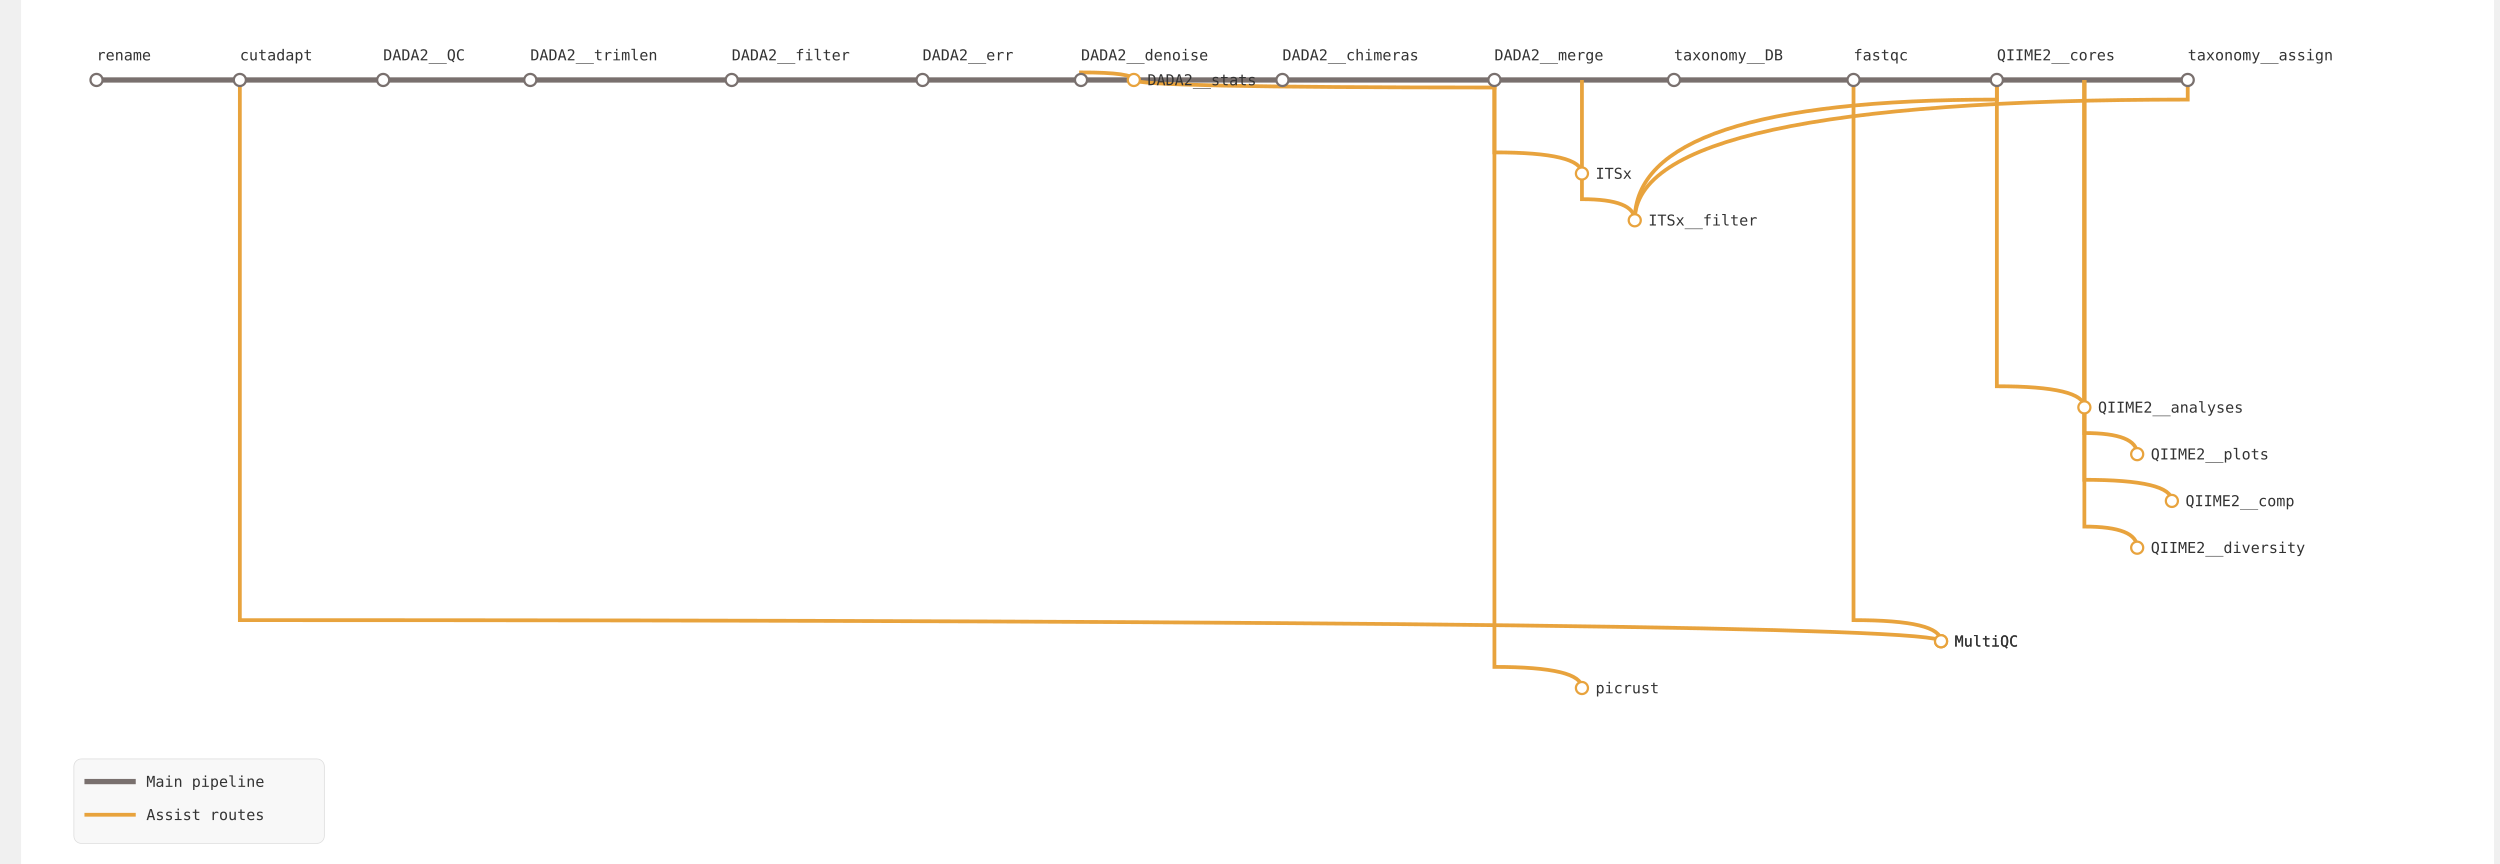
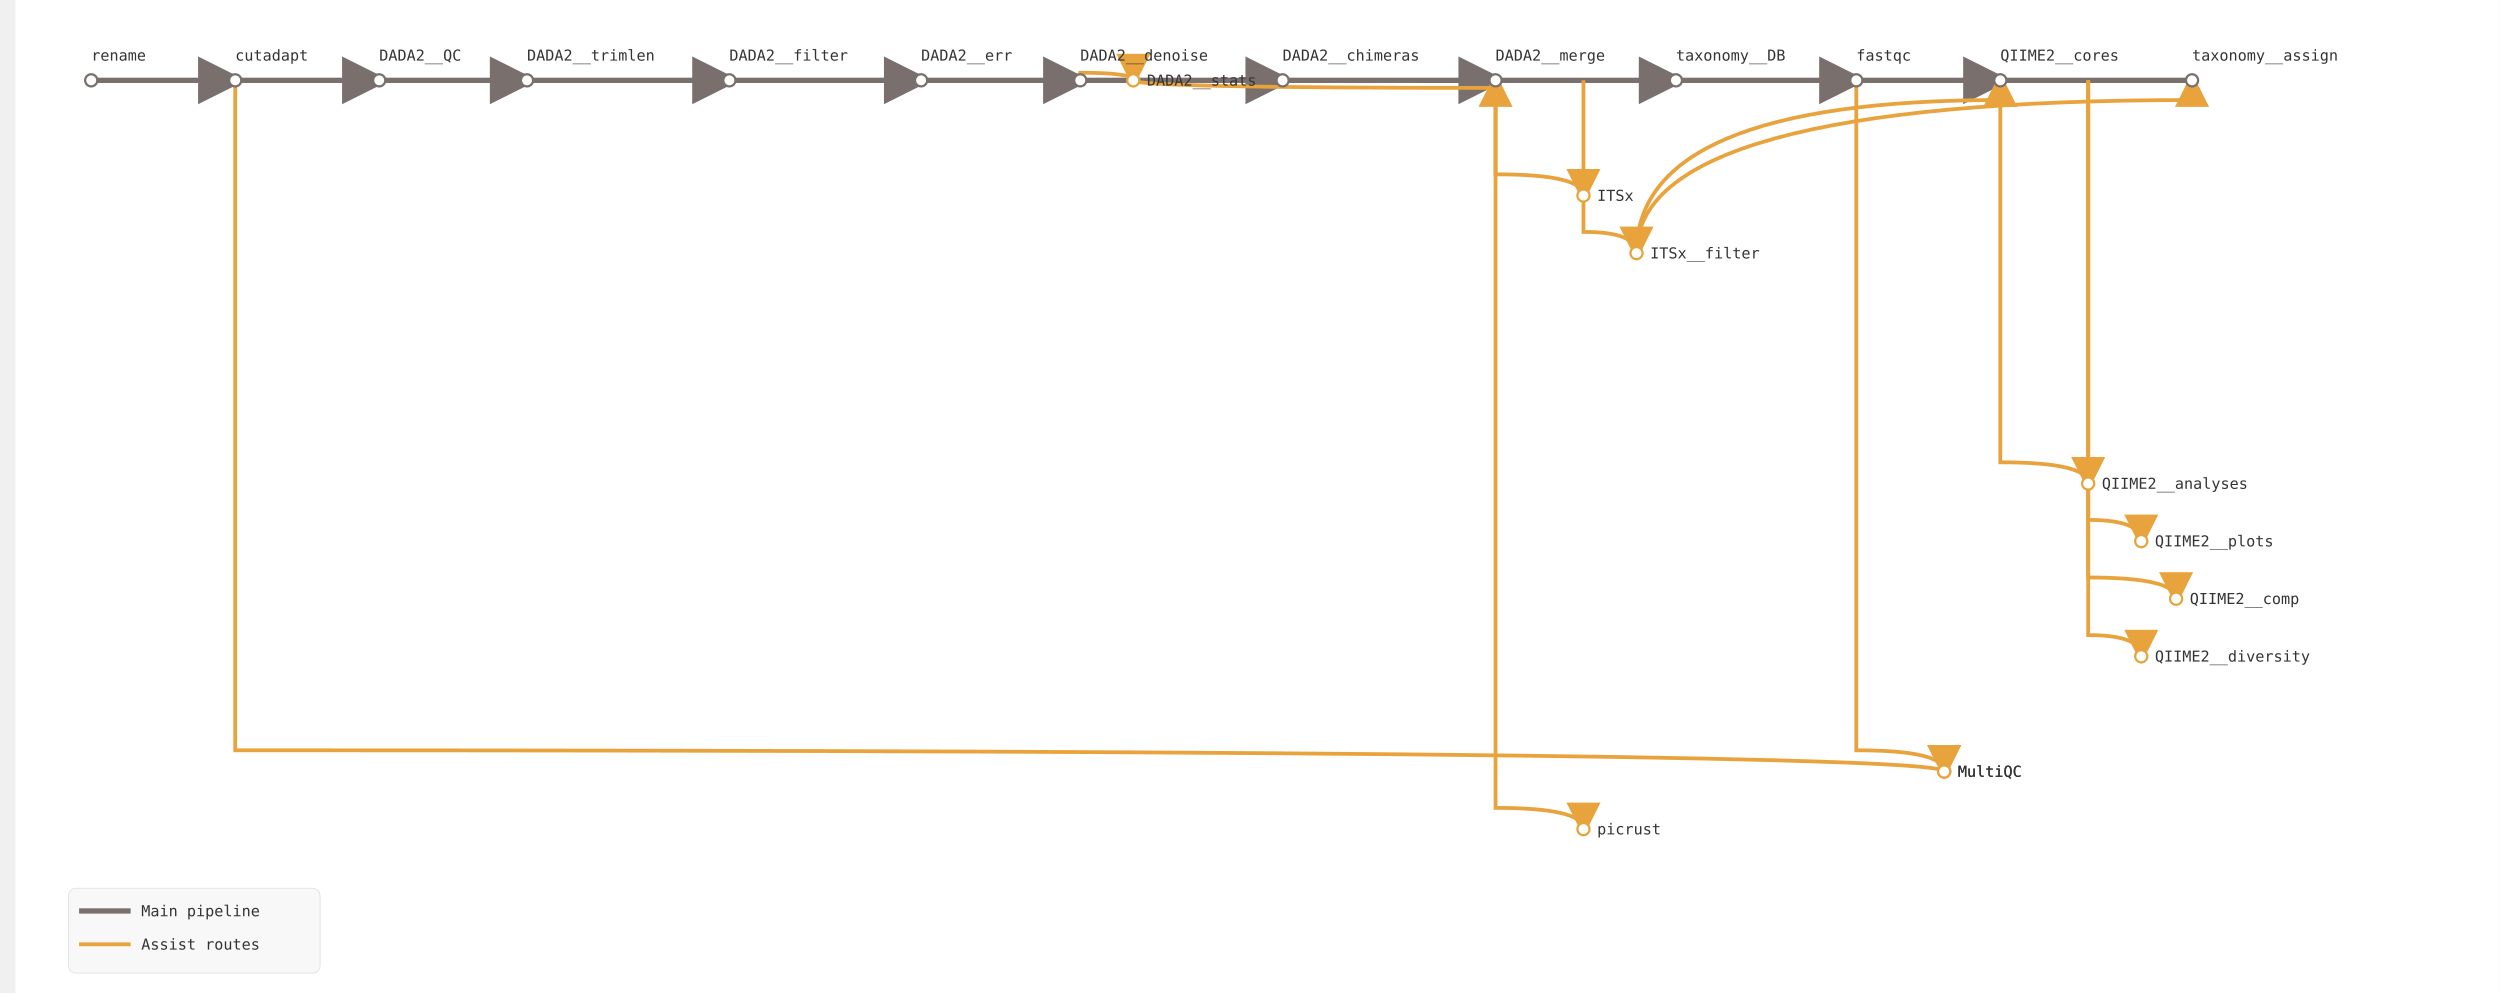
- <svg xmlns="http://www.w3.org/2000/svg" width="3198" height="1104" viewBox="-20 -20 3238 1144">
-   <rect x="-30" y="-30" width="3278" height="1184" fill="#ffffff" />
-   <path d="M 70 86 L 260 86 L 450 86 L 645 86 L 912 86 L 1165 86 L 1375 86 L 1642 86 L 1923 86 L 2161 86 L 2399 86 L 2589 86 L 2842 86" fill="none" stroke="#79706E" stroke-width="7" />
-   <path d="M 1375 86 L 1375 76 Q 1445 76 1445 86" fill="none" stroke="#E8A33D" stroke-width="5" />
-   <path d="M 1923 86 L 1923 182 Q 2039 182 2039 210" fill="none" stroke="#E8A33D" stroke-width="5" />
-   <path d="M 2039 86 L 2039 244 Q 2109 244 2109 272" fill="none" stroke="#E8A33D" stroke-width="5" />
-   <path d="M 2589 86 L 2589 492 Q 2705 492 2705 520" fill="none" stroke="#E8A33D" stroke-width="5" />
-   <path d="M 2705 86 L 2705 554 Q 2775 554 2775 582" fill="none" stroke="#E8A33D" stroke-width="5" />
-   <path d="M 2705 86 L 2705 616 Q 2821 616 2821 644" fill="none" stroke="#E8A33D" stroke-width="5" />
-   <path d="M 2705 86 L 2705 678 Q 2775 678 2775 706" fill="none" stroke="#E8A33D" stroke-width="5" />
-   <path d="M 2399 86 L 2399 802 Q 2515 802 2515 830" fill="none" stroke="#E8A33D" stroke-width="5" />
-   <path d="M 260 86 L 260 802 Q 2515 802 2515 830" fill="none" stroke="#E8A33D" stroke-width="5" />
-   <path d="M 1923 86 L 1923 864 Q 2039 864 2039 892" fill="none" stroke="#E8A33D" stroke-width="5" />
-   <path d="M 1445 86 Q 1445 96 1923 96 L 1923 86" fill="none" stroke="#E8A33D" stroke-width="5" />
-   <path d="M 2109 272 Q 2109 112 2842 112 L 2842 86" fill="none" stroke="#E8A33D" stroke-width="5" />
-   <path d="M 2109 272 Q 2109 112 2589 112 L 2589 86" fill="none" stroke="#E8A33D" stroke-width="5" />
+ <svg xmlns="http://www.w3.org/2000/svg" width="3198" height="1270" viewBox="-20 -20 3238 1310">
+   <defs>
+     <marker id="arr" markerWidth="9" markerHeight="9" refX="7" refY="4.5" orient="auto">
+       <path d="M0 0 L9 4.5 L0 9 z" fill="#79706E" />
+     </marker>
+     <marker id="arru" markerWidth="9" markerHeight="9" refX="7" refY="4.5" orient="auto">
+       <path d="M0 0 L9 4.5 L0 9 z" fill="#E8A33D" />
+     </marker>
+   </defs>
+   <rect x="-30" y="-30" width="3278" height="1350" fill="#ffffff" />
+   <path d="M 70 86 L 260 86 L 450 86 L 645 86 L 912 86 L 1165 86 L 1375 86 L 1642 86 L 1923 86 L 2161 86 L 2399 86 L 2589 86 L 2842 86" fill="none" stroke="#79706E" stroke-width="7" marker-mid="url(#arr)" />
+   <path d="M 1375 86 L 1375 76 Q 1445 76 1445 86" fill="none" stroke="#E8A33D" stroke-width="5" marker-end="url(#arru)" />
+   <path d="M 1923 86 L 1923 210 Q 2039 210 2039 238" fill="none" stroke="#E8A33D" stroke-width="5" marker-end="url(#arru)" />
+   <path d="M 2039 86 L 2039 286 Q 2109 286 2109 314" fill="none" stroke="#E8A33D" stroke-width="5" marker-end="url(#arru)" />
+   <path d="M 2589 86 L 2589 590 Q 2705 590 2705 618" fill="none" stroke="#E8A33D" stroke-width="5" marker-end="url(#arru)" />
+   <path d="M 2705 86 L 2705 666 Q 2775 666 2775 694" fill="none" stroke="#E8A33D" stroke-width="5" marker-end="url(#arru)" />
+   <path d="M 2705 86 L 2705 742 Q 2821 742 2821 770" fill="none" stroke="#E8A33D" stroke-width="5" marker-end="url(#arru)" />
+   <path d="M 2705 86 L 2705 818 Q 2775 818 2775 846" fill="none" stroke="#E8A33D" stroke-width="5" marker-end="url(#arru)" />
+   <path d="M 2399 86 L 2399 970 Q 2515 970 2515 998" fill="none" stroke="#E8A33D" stroke-width="5" marker-end="url(#arru)" />
+   <path d="M 260 86 L 260 970 Q 2515 970 2515 998" fill="none" stroke="#E8A33D" stroke-width="5" marker-end="url(#arru)" />
+   <path d="M 1923 86 L 1923 1046 Q 2039 1046 2039 1074" fill="none" stroke="#E8A33D" stroke-width="5" marker-end="url(#arru)" />
+   <path d="M 1445 86 Q 1445 96 1923 96 L 1923 86" fill="none" stroke="#E8A33D" stroke-width="5" marker-end="url(#arru)" />
+   <path d="M 2109 314 Q 2109 112 2842 112 L 2842 86" fill="none" stroke="#E8A33D" stroke-width="5" marker-end="url(#arru)" />
+   <path d="M 2109 314 Q 2109 112 2589 112 L 2589 86" fill="none" stroke="#E8A33D" stroke-width="5" marker-end="url(#arru)" />
  <circle cx="70" cy="86" r="8" fill="#ffffff" stroke="#79706E" stroke-width="3" />
  <text x="70" y="60" font-size="20" fill="#333333" font-family="JetBrains Mono, Menlo, monospace">rename</text>
  <circle cx="260" cy="86" r="8" fill="#ffffff" stroke="#79706E" stroke-width="3" />
  <text x="260" y="60" font-size="20" fill="#333333" font-family="JetBrains Mono, Menlo, monospace">cutadapt</text>
  <circle cx="450" cy="86" r="8" fill="#ffffff" stroke="#79706E" stroke-width="3" />
  <text x="450" y="60" font-size="20" fill="#333333" font-family="JetBrains Mono, Menlo, monospace">DADA2__QC</text>
  <circle cx="645" cy="86" r="8" fill="#ffffff" stroke="#79706E" stroke-width="3" />
  <text x="645" y="60" font-size="20" fill="#333333" font-family="JetBrains Mono, Menlo, monospace">DADA2__trimlen</text>
  <circle cx="912" cy="86" r="8" fill="#ffffff" stroke="#79706E" stroke-width="3" />
  <text x="912" y="60" font-size="20" fill="#333333" font-family="JetBrains Mono, Menlo, monospace">DADA2__filter</text>
  <circle cx="1165" cy="86" r="8" fill="#ffffff" stroke="#79706E" stroke-width="3" />
  <text x="1165" y="60" font-size="20" fill="#333333" font-family="JetBrains Mono, Menlo, monospace">DADA2__err</text>
  <circle cx="1375" cy="86" r="8" fill="#ffffff" stroke="#79706E" stroke-width="3" />
  <text x="1375" y="60" font-size="20" fill="#333333" font-family="JetBrains Mono, Menlo, monospace">DADA2__denoise</text>
  <circle cx="1642" cy="86" r="8" fill="#ffffff" stroke="#79706E" stroke-width="3" />
  <text x="1642" y="60" font-size="20" fill="#333333" font-family="JetBrains Mono, Menlo, monospace">DADA2__chimeras</text>
  <circle cx="1923" cy="86" r="8" fill="#ffffff" stroke="#79706E" stroke-width="3" />
  <text x="1923" y="60" font-size="20" fill="#333333" font-family="JetBrains Mono, Menlo, monospace">DADA2__merge</text>
  <circle cx="2161" cy="86" r="8" fill="#ffffff" stroke="#79706E" stroke-width="3" />
  <text x="2161" y="60" font-size="20" fill="#333333" font-family="JetBrains Mono, Menlo, monospace">taxonomy__DB</text>
  <circle cx="2399" cy="86" r="8" fill="#ffffff" stroke="#79706E" stroke-width="3" />
  <text x="2399" y="60" font-size="20" fill="#333333" font-family="JetBrains Mono, Menlo, monospace">fastqc</text>
  <circle cx="2589" cy="86" r="8" fill="#ffffff" stroke="#79706E" stroke-width="3" />
  <text x="2589" y="60" font-size="20" fill="#333333" font-family="JetBrains Mono, Menlo, monospace">QIIME2__cores</text>
  <circle cx="2842" cy="86" r="8" fill="#ffffff" stroke="#79706E" stroke-width="3" />
  <text x="2842" y="60" font-size="20" fill="#333333" font-family="JetBrains Mono, Menlo, monospace">taxonomy__assign</text>
  <circle cx="1445" cy="86" r="8" fill="#ffffff" stroke="#E8A33D" stroke-width="3" />
  <text x="1463" y="93" font-size="20" fill="#333333" font-family="JetBrains Mono, Menlo, monospace">DADA2__stats</text>
-   <circle cx="2039" cy="210" r="8" fill="#ffffff" stroke="#E8A33D" stroke-width="3" />
-   <text x="2057" y="217" font-size="20" fill="#333333" font-family="JetBrains Mono, Menlo, monospace">ITSx</text>
-   <circle cx="2109" cy="272" r="8" fill="#ffffff" stroke="#E8A33D" stroke-width="3" />
-   <text x="2127" y="279" font-size="20" fill="#333333" font-family="JetBrains Mono, Menlo, monospace">ITSx__filter</text>
-   <circle cx="2705" cy="520" r="8" fill="#ffffff" stroke="#E8A33D" stroke-width="3" />
-   <text x="2723" y="527" font-size="20" fill="#333333" font-family="JetBrains Mono, Menlo, monospace">QIIME2__analyses</text>
-   <circle cx="2775" cy="582" r="8" fill="#ffffff" stroke="#E8A33D" stroke-width="3" />
-   <text x="2793" y="589" font-size="20" fill="#333333" font-family="JetBrains Mono, Menlo, monospace">QIIME2__plots</text>
-   <circle cx="2821" cy="644" r="8" fill="#ffffff" stroke="#E8A33D" stroke-width="3" />
-   <text x="2839" y="651" font-size="20" fill="#333333" font-family="JetBrains Mono, Menlo, monospace">QIIME2__comp</text>
-   <circle cx="2775" cy="706" r="8" fill="#ffffff" stroke="#E8A33D" stroke-width="3" />
-   <text x="2793" y="713" font-size="20" fill="#333333" font-family="JetBrains Mono, Menlo, monospace">QIIME2__diversity</text>
-   <circle cx="2515" cy="830" r="8" fill="#ffffff" stroke="#E8A33D" stroke-width="3" />
-   <text x="2533" y="837" font-size="20" fill="#333333" font-family="JetBrains Mono, Menlo, monospace">MultiQC</text>
-   <circle cx="2515" cy="830" r="8" fill="#ffffff" stroke="#E8A33D" stroke-width="3" />
-   <text x="2533" y="837" font-size="20" fill="#333333" font-family="JetBrains Mono, Menlo, monospace">MultiQC</text>
-   <circle cx="2039" cy="892" r="8" fill="#ffffff" stroke="#E8A33D" stroke-width="3" />
-   <text x="2057" y="899" font-size="20" fill="#333333" font-family="JetBrains Mono, Menlo, monospace">picrust</text>
-   <rect x="40" y="986" width="332" height="112" rx="10" fill="#f8f8f8" stroke="#dddddd" />
-   <path d="M 54 1016 L 122 1016" stroke="#79706E" stroke-width="7" />
-   <text x="136" y="1023" font-size="20" fill="#333333" font-family="JetBrains Mono, Menlo, monospace">Main pipeline</text>
-   <path d="M 54 1060 L 122 1060" stroke="#E8A33D" stroke-width="5" />
-   <text x="136" y="1067" font-size="20" fill="#333333" font-family="JetBrains Mono, Menlo, monospace">Assist routes</text>
+   <circle cx="2039" cy="238" r="8" fill="#ffffff" stroke="#E8A33D" stroke-width="3" />
+   <text x="2057" y="245" font-size="20" fill="#333333" font-family="JetBrains Mono, Menlo, monospace">ITSx</text>
+   <circle cx="2109" cy="314" r="8" fill="#ffffff" stroke="#E8A33D" stroke-width="3" />
+   <text x="2127" y="321" font-size="20" fill="#333333" font-family="JetBrains Mono, Menlo, monospace">ITSx__filter</text>
+   <circle cx="2705" cy="618" r="8" fill="#ffffff" stroke="#E8A33D" stroke-width="3" />
+   <text x="2723" y="625" font-size="20" fill="#333333" font-family="JetBrains Mono, Menlo, monospace">QIIME2__analyses</text>
+   <circle cx="2775" cy="694" r="8" fill="#ffffff" stroke="#E8A33D" stroke-width="3" />
+   <text x="2793" y="701" font-size="20" fill="#333333" font-family="JetBrains Mono, Menlo, monospace">QIIME2__plots</text>
+   <circle cx="2821" cy="770" r="8" fill="#ffffff" stroke="#E8A33D" stroke-width="3" />
+   <text x="2839" y="777" font-size="20" fill="#333333" font-family="JetBrains Mono, Menlo, monospace">QIIME2__comp</text>
+   <circle cx="2775" cy="846" r="8" fill="#ffffff" stroke="#E8A33D" stroke-width="3" />
+   <text x="2793" y="853" font-size="20" fill="#333333" font-family="JetBrains Mono, Menlo, monospace">QIIME2__diversity</text>
+   <circle cx="2515" cy="998" r="8" fill="#ffffff" stroke="#E8A33D" stroke-width="3" />
+   <text x="2533" y="1005" font-size="20" fill="#333333" font-family="JetBrains Mono, Menlo, monospace">MultiQC</text>
+   <circle cx="2515" cy="998" r="8" fill="#ffffff" stroke="#E8A33D" stroke-width="3" />
+   <text x="2533" y="1005" font-size="20" fill="#333333" font-family="JetBrains Mono, Menlo, monospace">MultiQC</text>
+   <circle cx="2039" cy="1074" r="8" fill="#ffffff" stroke="#E8A33D" stroke-width="3" />
+   <text x="2057" y="1081" font-size="20" fill="#333333" font-family="JetBrains Mono, Menlo, monospace">picrust</text>
+   <rect x="40" y="1152" width="332" height="112" rx="10" fill="#f8f8f8" stroke="#dddddd" />
+   <path d="M 54 1182 L 122 1182" stroke="#79706E" stroke-width="7" />
+   <text x="136" y="1189" font-size="20" fill="#333333" font-family="JetBrains Mono, Menlo, monospace">Main pipeline</text>
+   <path d="M 54 1226 L 122 1226" stroke="#E8A33D" stroke-width="5" />
+   <text x="136" y="1233" font-size="20" fill="#333333" font-family="JetBrains Mono, Menlo, monospace">Assist routes</text>
</svg>
